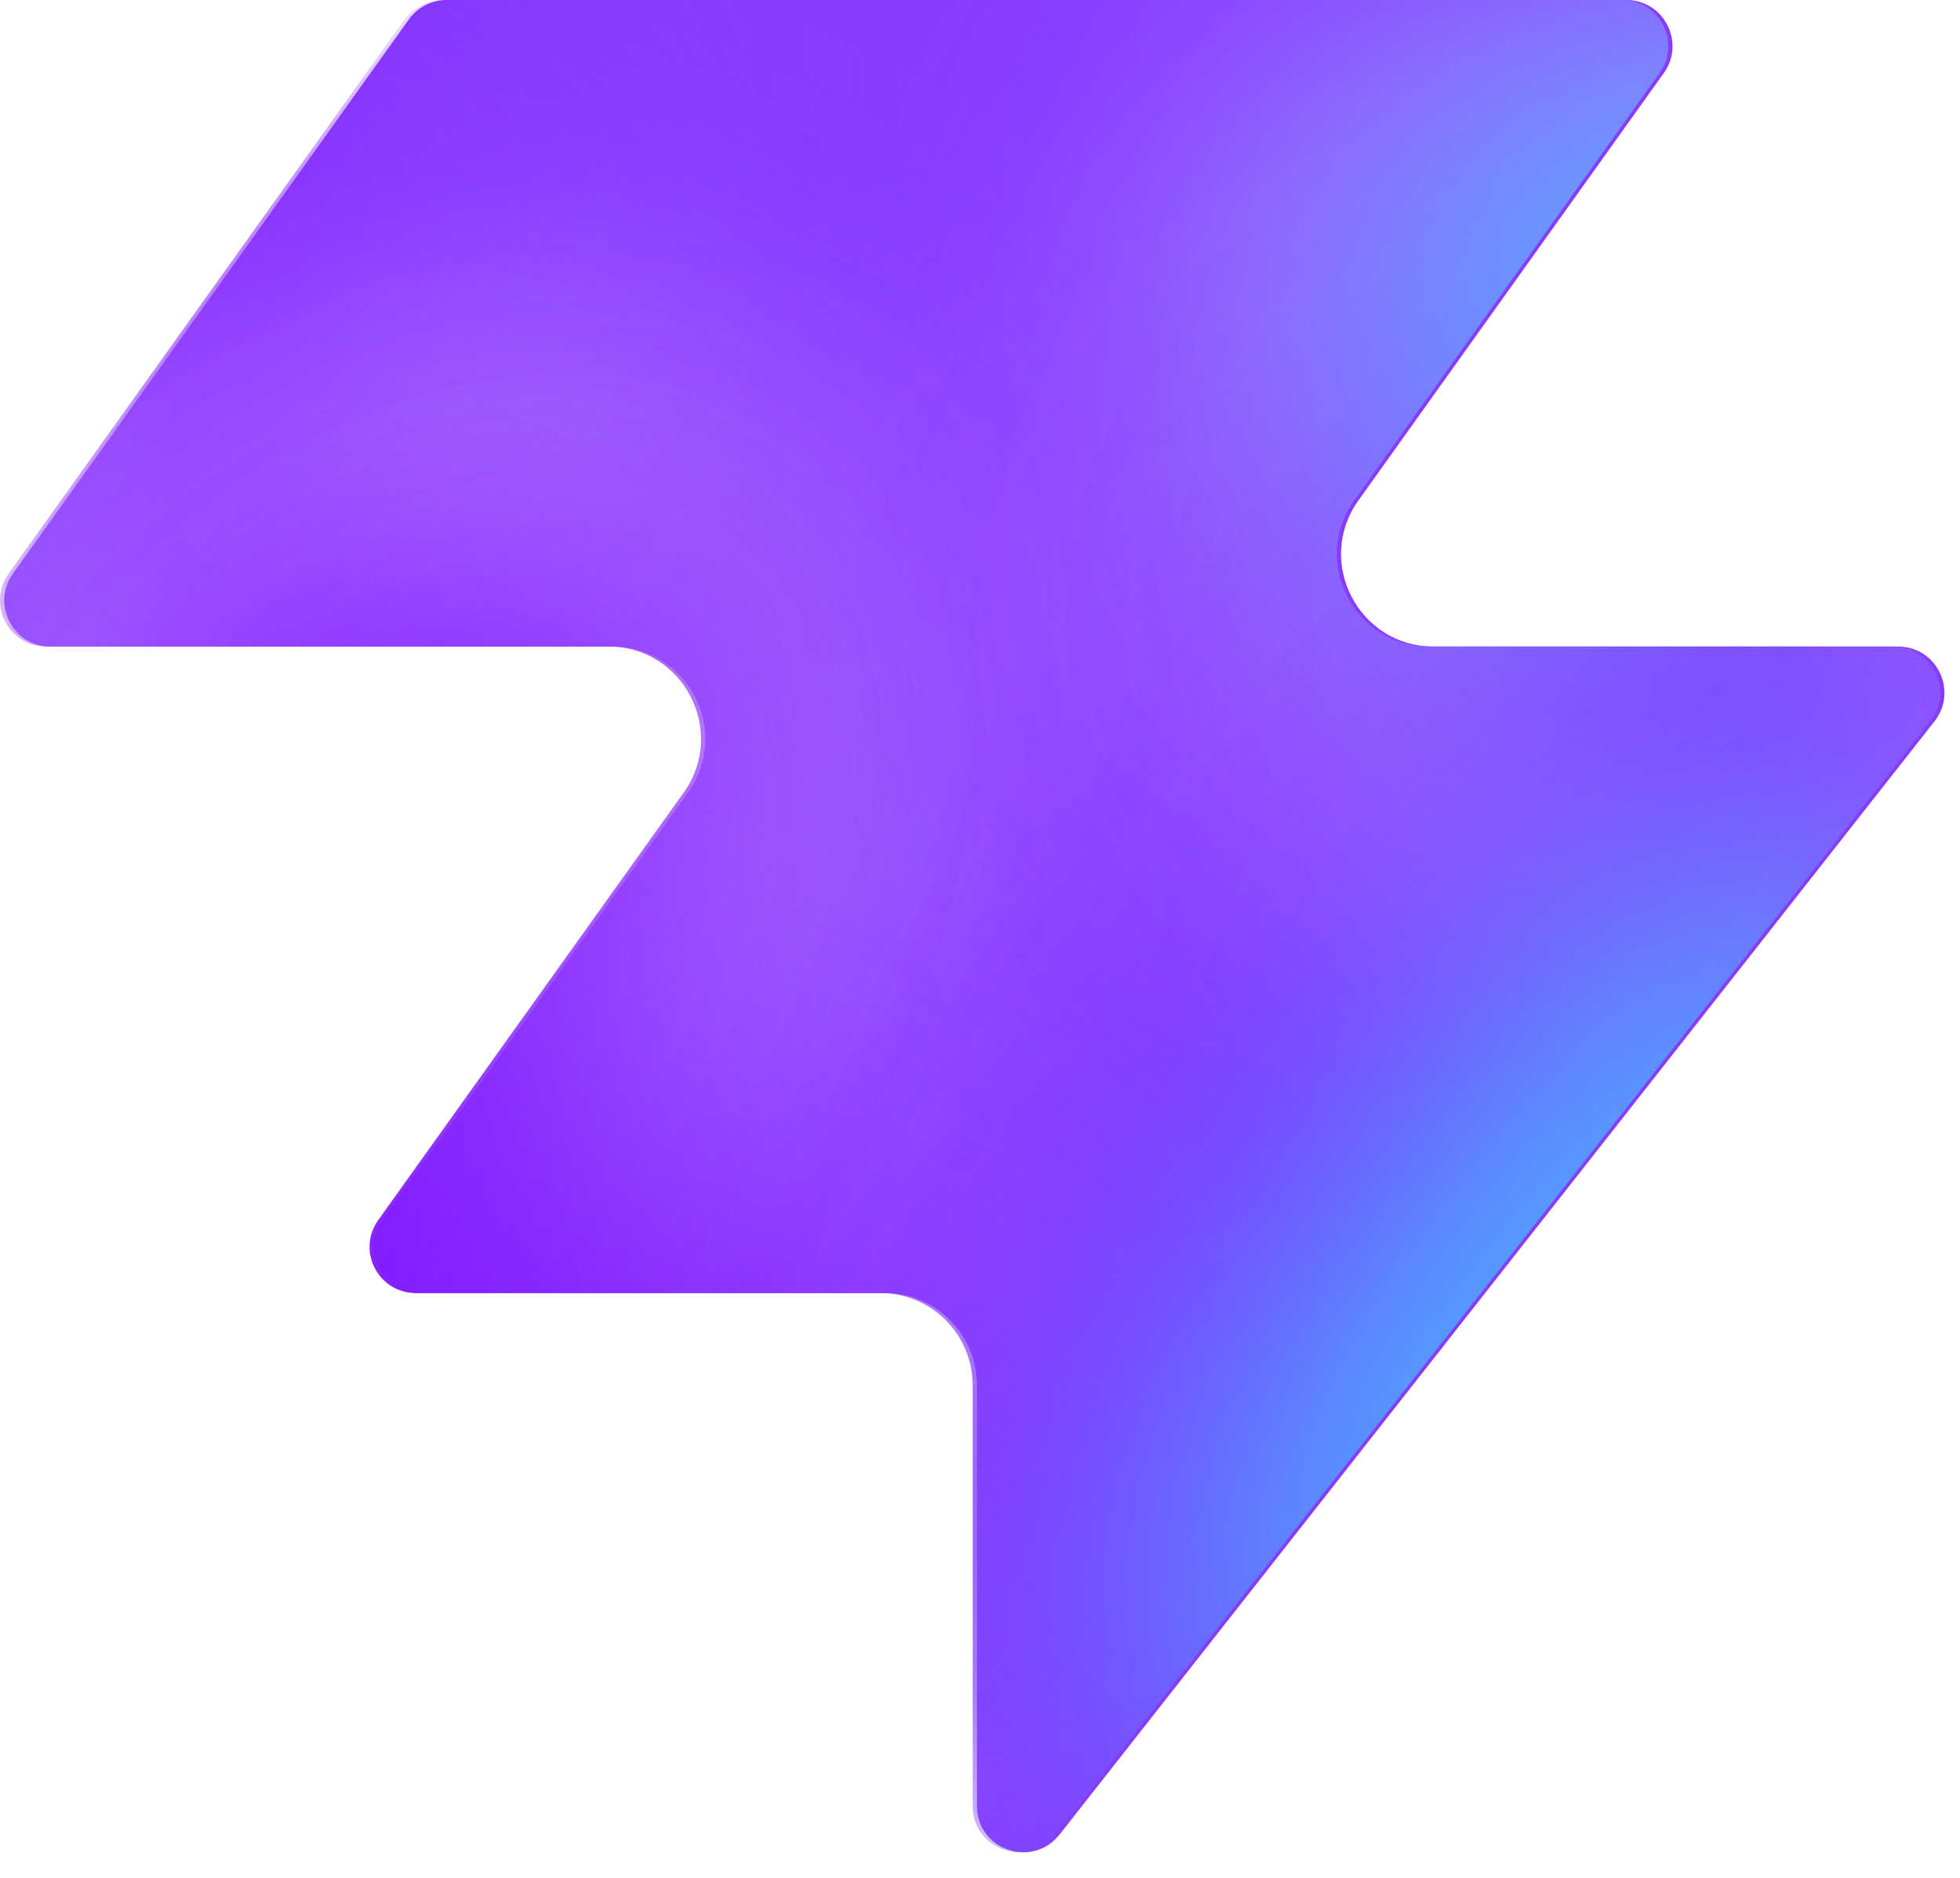
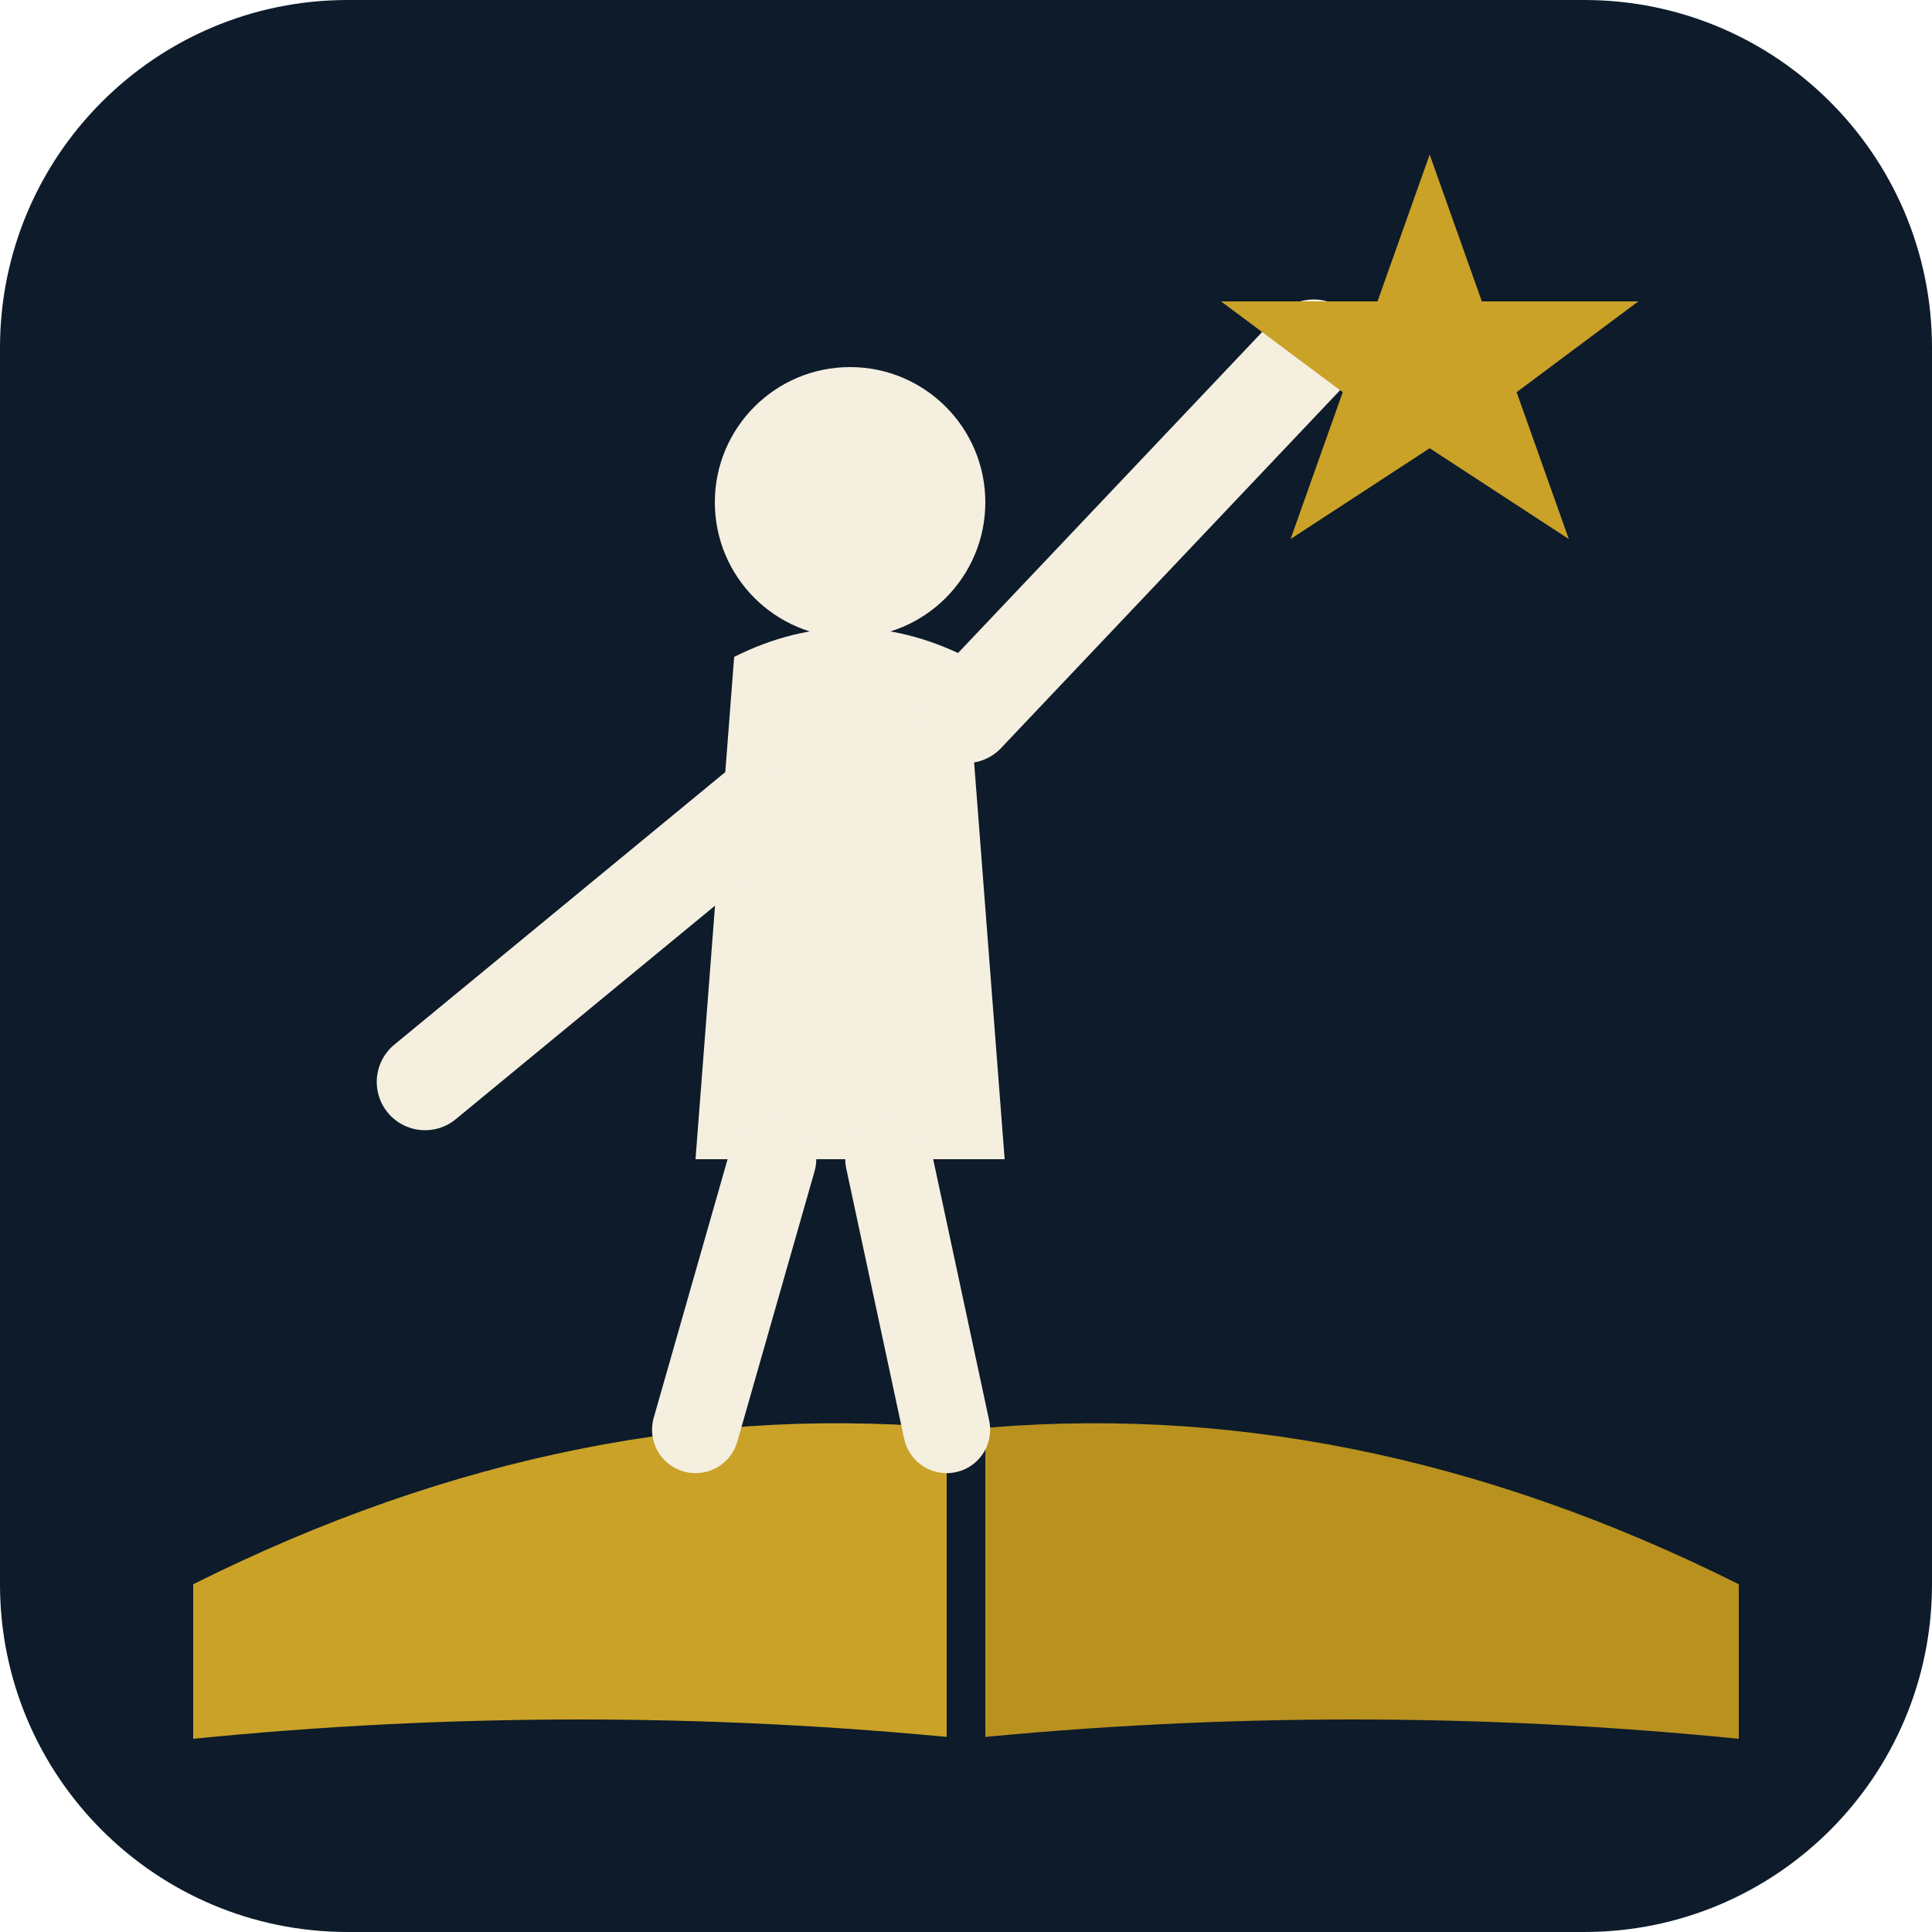
- <svg xmlns="http://www.w3.org/2000/svg" width="48" height="46" fill="none" viewBox="0 0 48 46">
-   <path fill="#863bff" d="M25.946 44.938c-.664.845-2.021.375-2.021-.698V33.937a2.26 2.26 0 0 0-2.262-2.262H10.287c-.92 0-1.456-1.04-.92-1.788l7.48-10.471c1.07-1.497 0-3.578-1.842-3.578H1.237c-.92 0-1.456-1.04-.92-1.788L10.013.474c.214-.297.556-.474.92-.474h28.894c.92 0 1.456 1.04.92 1.788l-7.48 10.471c-1.07 1.498 0 3.579 1.842 3.579h11.377c.943 0 1.473 1.088.89 1.83L25.947 44.94z" style="fill:#863bff;fill:color(display-p3 .525 .23 1);fill-opacity:1" />
-   <mask id="a" width="48" height="46" x="0" y="0" maskUnits="userSpaceOnUse" style="mask-type:alpha">
-     <path fill="#000" d="M25.842 44.938c-.664.844-2.021.375-2.021-.698V33.937a2.26 2.26 0 0 0-2.262-2.262H10.183c-.92 0-1.456-1.04-.92-1.788l7.48-10.471c1.07-1.498 0-3.579-1.842-3.579H1.133c-.92 0-1.456-1.04-.92-1.787L9.91.473c.214-.297.556-.474.92-.474h28.894c.92 0 1.456 1.04.92 1.788l-7.48 10.471c-1.07 1.498 0 3.578 1.842 3.578h11.377c.943 0 1.473 1.088.89 1.832L25.843 44.94z" style="fill:#000;fill-opacity:1" />
-   </mask>
-   <g mask="url(#a)">
-     <g filter="url(#b)">
-       <ellipse cx="5.508" cy="14.704" fill="#ede6ff" rx="5.508" ry="14.704" style="fill:#ede6ff;fill:color(display-p3 .927 .903 1);fill-opacity:1" transform="matrix(.00324 1 1 -.00324 -4.47 31.516)" />
-     </g>
-     <g filter="url(#c)">
-       <ellipse cx="10.399" cy="29.851" fill="#ede6ff" rx="10.399" ry="29.851" style="fill:#ede6ff;fill:color(display-p3 .927 .903 1);fill-opacity:1" transform="matrix(.00324 1 1 -.00324 -39.328 7.883)" />
-     </g>
-     <g filter="url(#d)">
-       <ellipse cx="5.508" cy="30.487" fill="#7e14ff" rx="5.508" ry="30.487" style="fill:#7e14ff;fill:color(display-p3 .492 .077 1);fill-opacity:1" transform="rotate(89.814 -25.913 -14.639)scale(1 -1)" />
-     </g>
-     <g filter="url(#e)">
-       <ellipse cx="5.508" cy="30.599" fill="#7e14ff" rx="5.508" ry="30.599" style="fill:#7e14ff;fill:color(display-p3 .492 .077 1);fill-opacity:1" transform="rotate(89.814 -32.644 -3.334)scale(1 -1)" />
-     </g>
-     <g filter="url(#f)">
-       <ellipse cx="5.508" cy="30.599" fill="#7e14ff" rx="5.508" ry="30.599" style="fill:#7e14ff;fill:color(display-p3 .492 .077 1);fill-opacity:1" transform="matrix(.00324 1 1 -.00324 -34.34 30.47)" />
-     </g>
-     <g filter="url(#g)">
-       <ellipse cx="14.072" cy="22.078" fill="#ede6ff" rx="14.072" ry="22.078" style="fill:#ede6ff;fill:color(display-p3 .927 .903 1);fill-opacity:1" transform="rotate(93.35 24.506 48.493)scale(-1 1)" />
-     </g>
-     <g filter="url(#h)">
-       <ellipse cx="3.47" cy="21.501" fill="#7e14ff" rx="3.47" ry="21.501" style="fill:#7e14ff;fill:color(display-p3 .492 .077 1);fill-opacity:1" transform="rotate(89.009 28.708 47.59)scale(-1 1)" />
-     </g>
-     <g filter="url(#i)">
-       <ellipse cx="3.47" cy="21.501" fill="#7e14ff" rx="3.47" ry="21.501" style="fill:#7e14ff;fill:color(display-p3 .492 .077 1);fill-opacity:1" transform="rotate(89.009 28.708 47.59)scale(-1 1)" />
-     </g>
-     <g filter="url(#j)">
-       <ellipse cx=".387" cy="8.972" fill="#7e14ff" rx="4.407" ry="29.108" style="fill:#7e14ff;fill:color(display-p3 .492 .077 1);fill-opacity:1" transform="rotate(39.51 .387 8.972)" />
-     </g>
-     <g filter="url(#k)">
-       <ellipse cx="47.523" cy="-6.092" fill="#7e14ff" rx="4.407" ry="29.108" style="fill:#7e14ff;fill:color(display-p3 .492 .077 1);fill-opacity:1" transform="rotate(37.892 47.523 -6.092)" />
-     </g>
-     <g filter="url(#l)">
-       <ellipse cx="41.412" cy="6.333" fill="#47bfff" rx="5.971" ry="9.665" style="fill:#47bfff;fill:color(display-p3 .28 .748 1);fill-opacity:1" transform="rotate(37.892 41.412 6.333)" />
-     </g>
-     <g filter="url(#m)">
-       <ellipse cx="-1.879" cy="38.332" fill="#7e14ff" rx="4.407" ry="29.108" style="fill:#7e14ff;fill:color(display-p3 .492 .077 1);fill-opacity:1" transform="rotate(37.892 -1.88 38.332)" />
-     </g>
-     <g filter="url(#n)">
-       <ellipse cx="-1.879" cy="38.332" fill="#7e14ff" rx="4.407" ry="29.108" style="fill:#7e14ff;fill:color(display-p3 .492 .077 1);fill-opacity:1" transform="rotate(37.892 -1.88 38.332)" />
-     </g>
-     <g filter="url(#o)">
-       <ellipse cx="35.651" cy="29.907" fill="#7e14ff" rx="4.407" ry="29.108" style="fill:#7e14ff;fill:color(display-p3 .492 .077 1);fill-opacity:1" transform="rotate(37.892 35.651 29.907)" />
-     </g>
-     <g filter="url(#p)">
-       <ellipse cx="38.418" cy="32.4" fill="#47bfff" rx="5.971" ry="15.297" style="fill:#47bfff;fill:color(display-p3 .28 .748 1);fill-opacity:1" transform="rotate(37.892 38.418 32.4)" />
-     </g>
-   </g>
-   <defs>
-     <filter id="b" width="60.045" height="41.654" x="-19.77" y="16.149" color-interpolation-filters="sRGB" filterUnits="userSpaceOnUse">
-       <feFlood flood-opacity="0" result="BackgroundImageFix" />
-       <feBlend in="SourceGraphic" in2="BackgroundImageFix" result="shape" />
-       <feGaussianBlur result="effect1_foregroundBlur_2002_17158" stdDeviation="7.659" />
-     </filter>
-     <filter id="c" width="90.34" height="51.437" x="-54.613" y="-7.533" color-interpolation-filters="sRGB" filterUnits="userSpaceOnUse">
-       <feFlood flood-opacity="0" result="BackgroundImageFix" />
-       <feBlend in="SourceGraphic" in2="BackgroundImageFix" result="shape" />
-       <feGaussianBlur result="effect1_foregroundBlur_2002_17158" stdDeviation="7.659" />
-     </filter>
-     <filter id="d" width="79.355" height="29.4" x="-49.64" y="2.03" color-interpolation-filters="sRGB" filterUnits="userSpaceOnUse">
-       <feFlood flood-opacity="0" result="BackgroundImageFix" />
-       <feBlend in="SourceGraphic" in2="BackgroundImageFix" result="shape" />
-       <feGaussianBlur result="effect1_foregroundBlur_2002_17158" stdDeviation="4.596" />
-     </filter>
-     <filter id="e" width="79.579" height="29.4" x="-45.045" y="20.029" color-interpolation-filters="sRGB" filterUnits="userSpaceOnUse">
-       <feFlood flood-opacity="0" result="BackgroundImageFix" />
-       <feBlend in="SourceGraphic" in2="BackgroundImageFix" result="shape" />
-       <feGaussianBlur result="effect1_foregroundBlur_2002_17158" stdDeviation="4.596" />
-     </filter>
-     <filter id="f" width="79.579" height="29.4" x="-43.513" y="21.178" color-interpolation-filters="sRGB" filterUnits="userSpaceOnUse">
-       <feFlood flood-opacity="0" result="BackgroundImageFix" />
-       <feBlend in="SourceGraphic" in2="BackgroundImageFix" result="shape" />
-       <feGaussianBlur result="effect1_foregroundBlur_2002_17158" stdDeviation="4.596" />
-     </filter>
-     <filter id="g" width="74.749" height="58.852" x="15.756" y="-17.901" color-interpolation-filters="sRGB" filterUnits="userSpaceOnUse">
-       <feFlood flood-opacity="0" result="BackgroundImageFix" />
-       <feBlend in="SourceGraphic" in2="BackgroundImageFix" result="shape" />
-       <feGaussianBlur result="effect1_foregroundBlur_2002_17158" stdDeviation="7.659" />
-     </filter>
-     <filter id="h" width="61.377" height="25.362" x="23.548" y="2.284" color-interpolation-filters="sRGB" filterUnits="userSpaceOnUse">
-       <feFlood flood-opacity="0" result="BackgroundImageFix" />
-       <feBlend in="SourceGraphic" in2="BackgroundImageFix" result="shape" />
-       <feGaussianBlur result="effect1_foregroundBlur_2002_17158" stdDeviation="4.596" />
-     </filter>
-     <filter id="i" width="61.377" height="25.362" x="23.548" y="2.284" color-interpolation-filters="sRGB" filterUnits="userSpaceOnUse">
-       <feFlood flood-opacity="0" result="BackgroundImageFix" />
-       <feBlend in="SourceGraphic" in2="BackgroundImageFix" result="shape" />
-       <feGaussianBlur result="effect1_foregroundBlur_2002_17158" stdDeviation="4.596" />
-     </filter>
-     <filter id="j" width="56.045" height="63.649" x="-27.636" y="-22.853" color-interpolation-filters="sRGB" filterUnits="userSpaceOnUse">
-       <feFlood flood-opacity="0" result="BackgroundImageFix" />
-       <feBlend in="SourceGraphic" in2="BackgroundImageFix" result="shape" />
-       <feGaussianBlur result="effect1_foregroundBlur_2002_17158" stdDeviation="4.596" />
-     </filter>
-     <filter id="k" width="54.814" height="64.646" x="20.116" y="-38.415" color-interpolation-filters="sRGB" filterUnits="userSpaceOnUse">
-       <feFlood flood-opacity="0" result="BackgroundImageFix" />
-       <feBlend in="SourceGraphic" in2="BackgroundImageFix" result="shape" />
-       <feGaussianBlur result="effect1_foregroundBlur_2002_17158" stdDeviation="4.596" />
-     </filter>
-     <filter id="l" width="33.541" height="35.313" x="24.641" y="-11.323" color-interpolation-filters="sRGB" filterUnits="userSpaceOnUse">
-       <feFlood flood-opacity="0" result="BackgroundImageFix" />
-       <feBlend in="SourceGraphic" in2="BackgroundImageFix" result="shape" />
-       <feGaussianBlur result="effect1_foregroundBlur_2002_17158" stdDeviation="4.596" />
-     </filter>
-     <filter id="m" width="54.814" height="64.646" x="-29.286" y="6.009" color-interpolation-filters="sRGB" filterUnits="userSpaceOnUse">
-       <feFlood flood-opacity="0" result="BackgroundImageFix" />
-       <feBlend in="SourceGraphic" in2="BackgroundImageFix" result="shape" />
-       <feGaussianBlur result="effect1_foregroundBlur_2002_17158" stdDeviation="4.596" />
-     </filter>
-     <filter id="n" width="54.814" height="64.646" x="-29.286" y="6.009" color-interpolation-filters="sRGB" filterUnits="userSpaceOnUse">
-       <feFlood flood-opacity="0" result="BackgroundImageFix" />
-       <feBlend in="SourceGraphic" in2="BackgroundImageFix" result="shape" />
-       <feGaussianBlur result="effect1_foregroundBlur_2002_17158" stdDeviation="4.596" />
-     </filter>
-     <filter id="o" width="54.814" height="64.646" x="8.244" y="-2.416" color-interpolation-filters="sRGB" filterUnits="userSpaceOnUse">
-       <feFlood flood-opacity="0" result="BackgroundImageFix" />
-       <feBlend in="SourceGraphic" in2="BackgroundImageFix" result="shape" />
-       <feGaussianBlur result="effect1_foregroundBlur_2002_17158" stdDeviation="4.596" />
-     </filter>
-     <filter id="p" width="39.409" height="43.623" x="18.713" y="10.588" color-interpolation-filters="sRGB" filterUnits="userSpaceOnUse">
-       <feFlood flood-opacity="0" result="BackgroundImageFix" />
-       <feBlend in="SourceGraphic" in2="BackgroundImageFix" result="shape" />
-       <feGaussianBlur result="effect1_foregroundBlur_2002_17158" stdDeviation="4.596" />
-     </filter>
-   </defs>
+ <svg xmlns="http://www.w3.org/2000/svg" viewBox="0 0 100 100" width="100" height="100">
+   <rect width="100" height="100" rx="18" fill="#0D1B2A" />
+   <path d="M10 82 Q30 72 50 74 L50 90 Q30 88 10 90 Z" fill="#C9A227" />
+   <path d="M90 82 Q70 72 50 74 L50 90 Q70 88 90 90 Z" fill="#B8911F" />
+   <line x1="50" y1="74" x2="50" y2="90" stroke="#0D1B2A" stroke-width="2" />
+   <circle cx="44" cy="26" r="7" fill="#F5EFE0" />
+   <path d="M38 34 Q44 31 50 34 L52 60 L36 60 Z" fill="#F5EFE0" />
+   <line x1="39" y1="42" x2="22" y2="56" stroke="#F5EFE0" stroke-width="5" stroke-linecap="round" />
+   <line x1="50" y1="37" x2="68" y2="18" stroke="#F5EFE0" stroke-width="5" stroke-linecap="round" />
+   <line x1="40" y1="60" x2="36" y2="74" stroke="#F5EFE0" stroke-width="4.5" stroke-linecap="round" />
+   <line x1="46" y1="60" x2="49" y2="74" stroke="#F5EFE0" stroke-width="4.5" stroke-linecap="round" />
+   <polygon points="74,8 76.7,15.6 84.8,15.6 78.5,20.3 81.2,27.9 74,23.2 66.8,27.9 69.5,20.3 63.2,15.6 71.3,15.6" fill="#C9A227" />
</svg>
